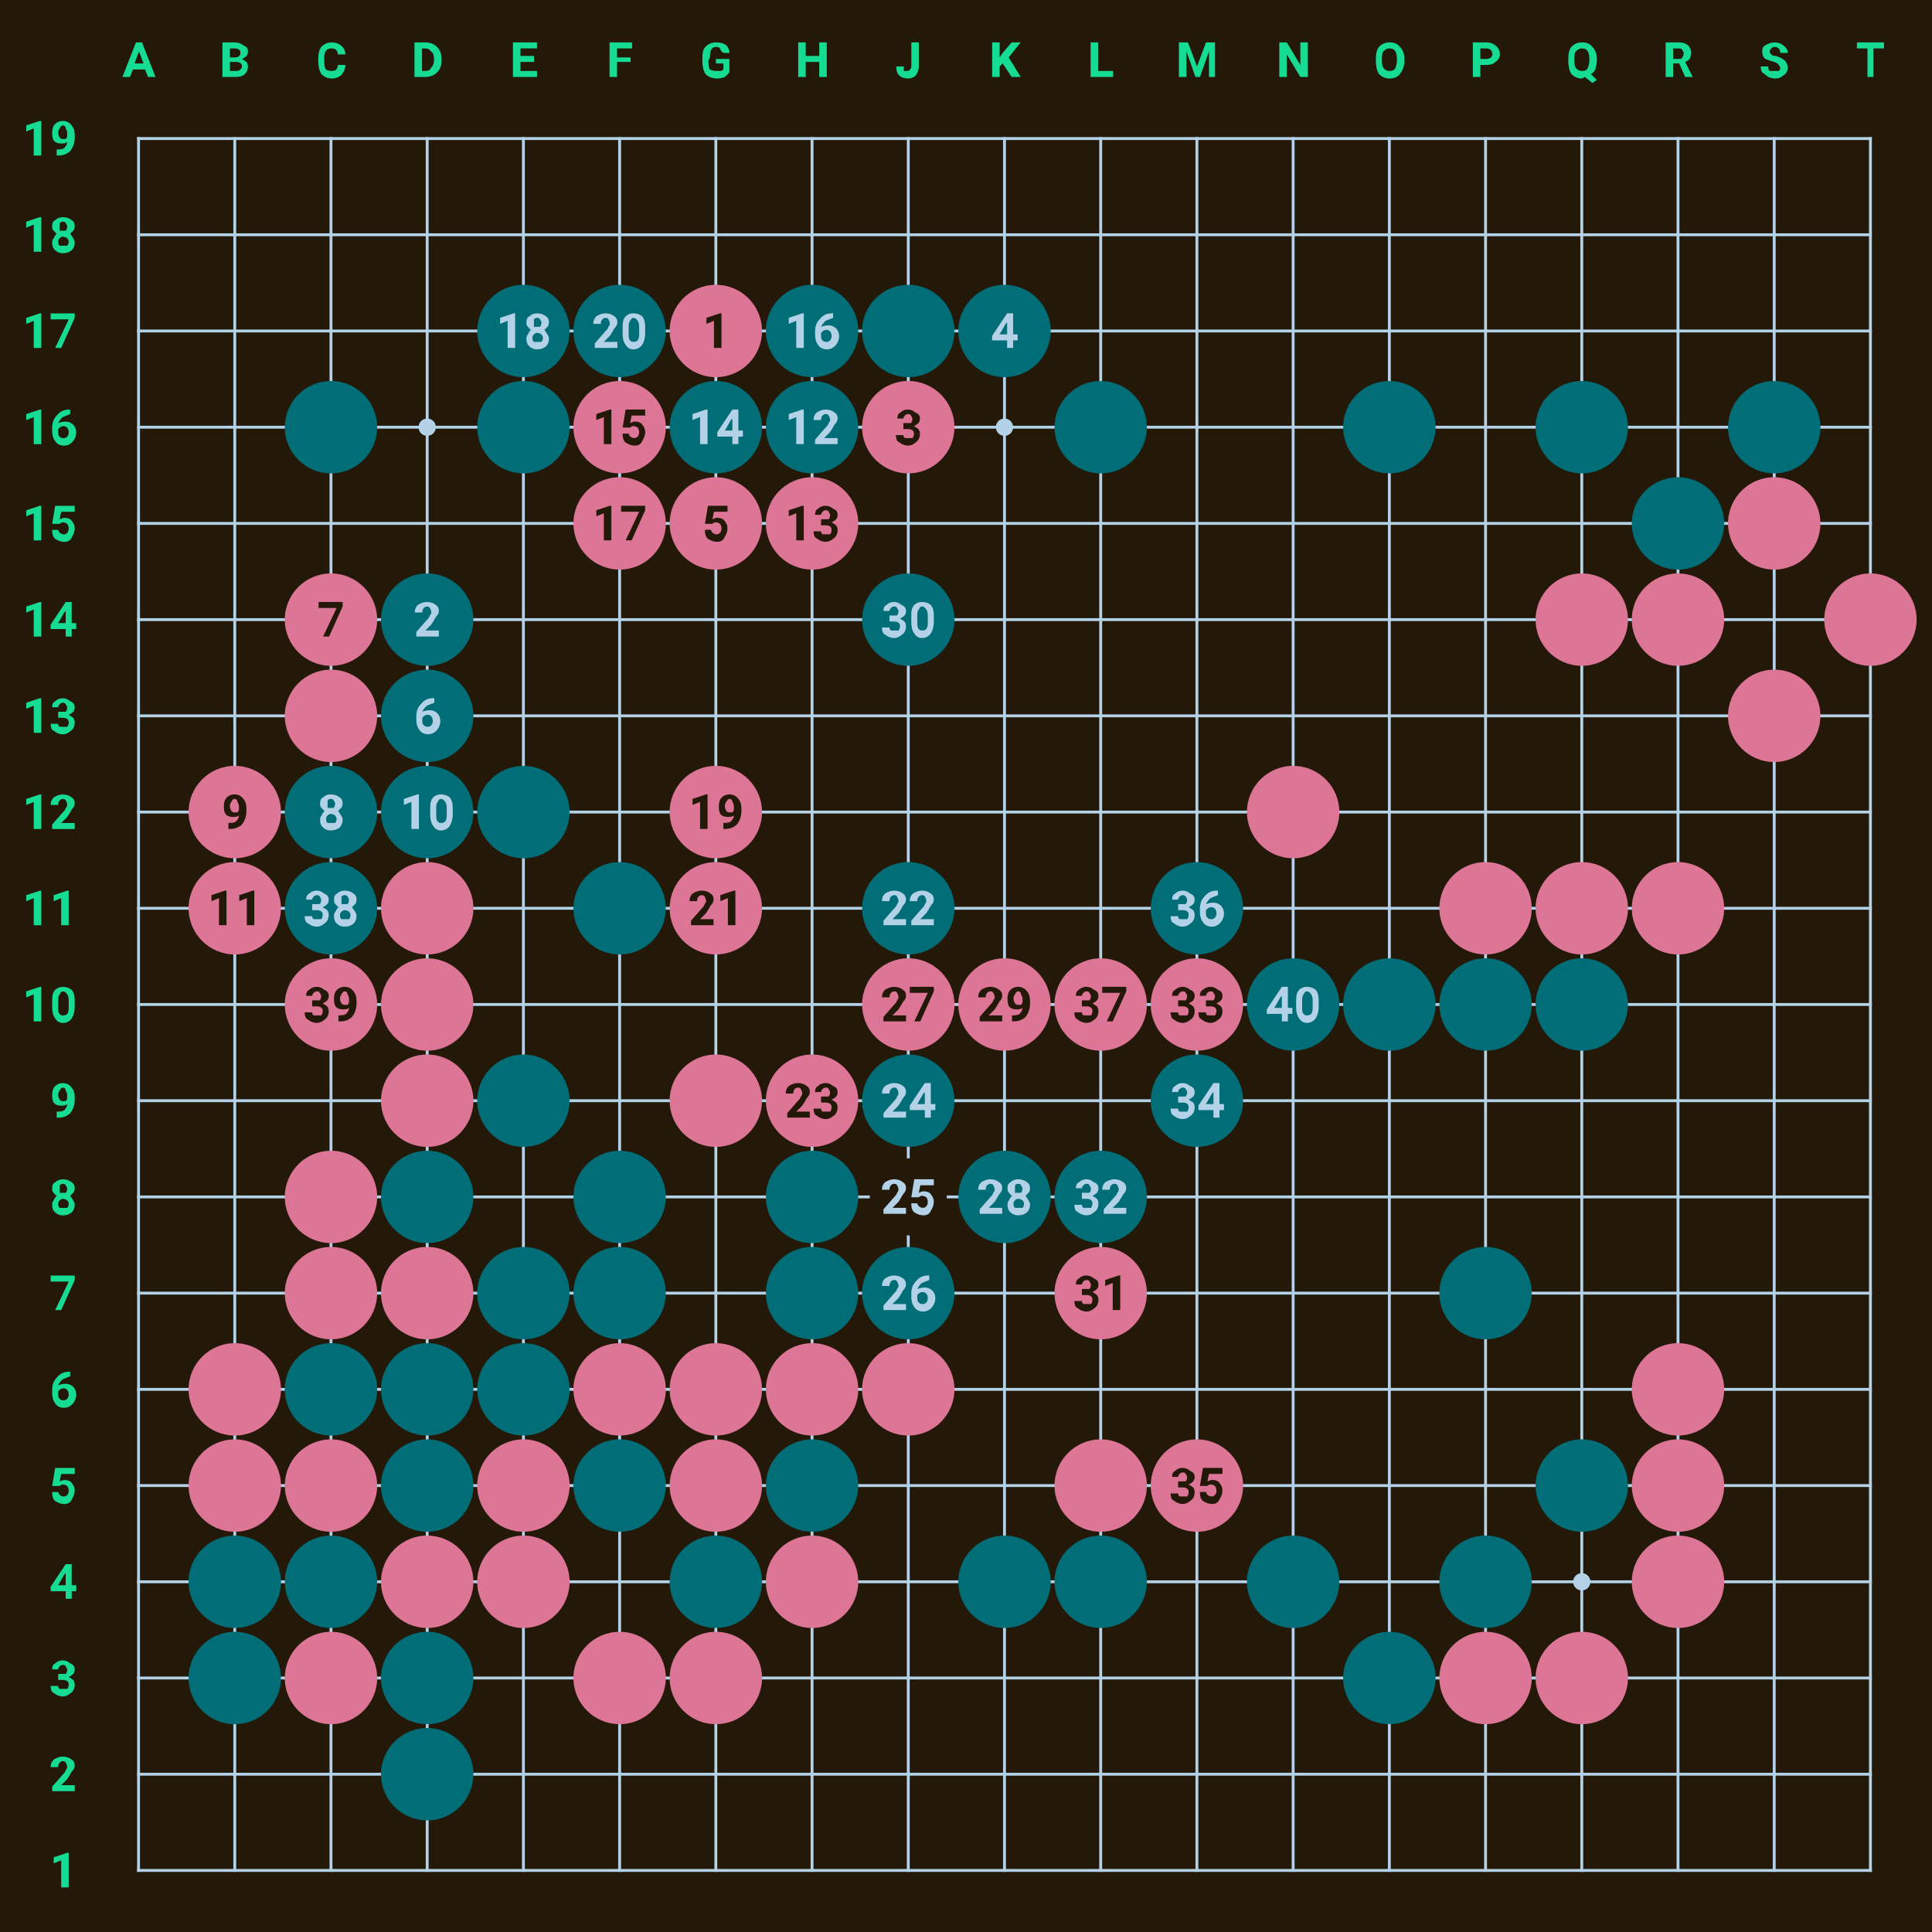
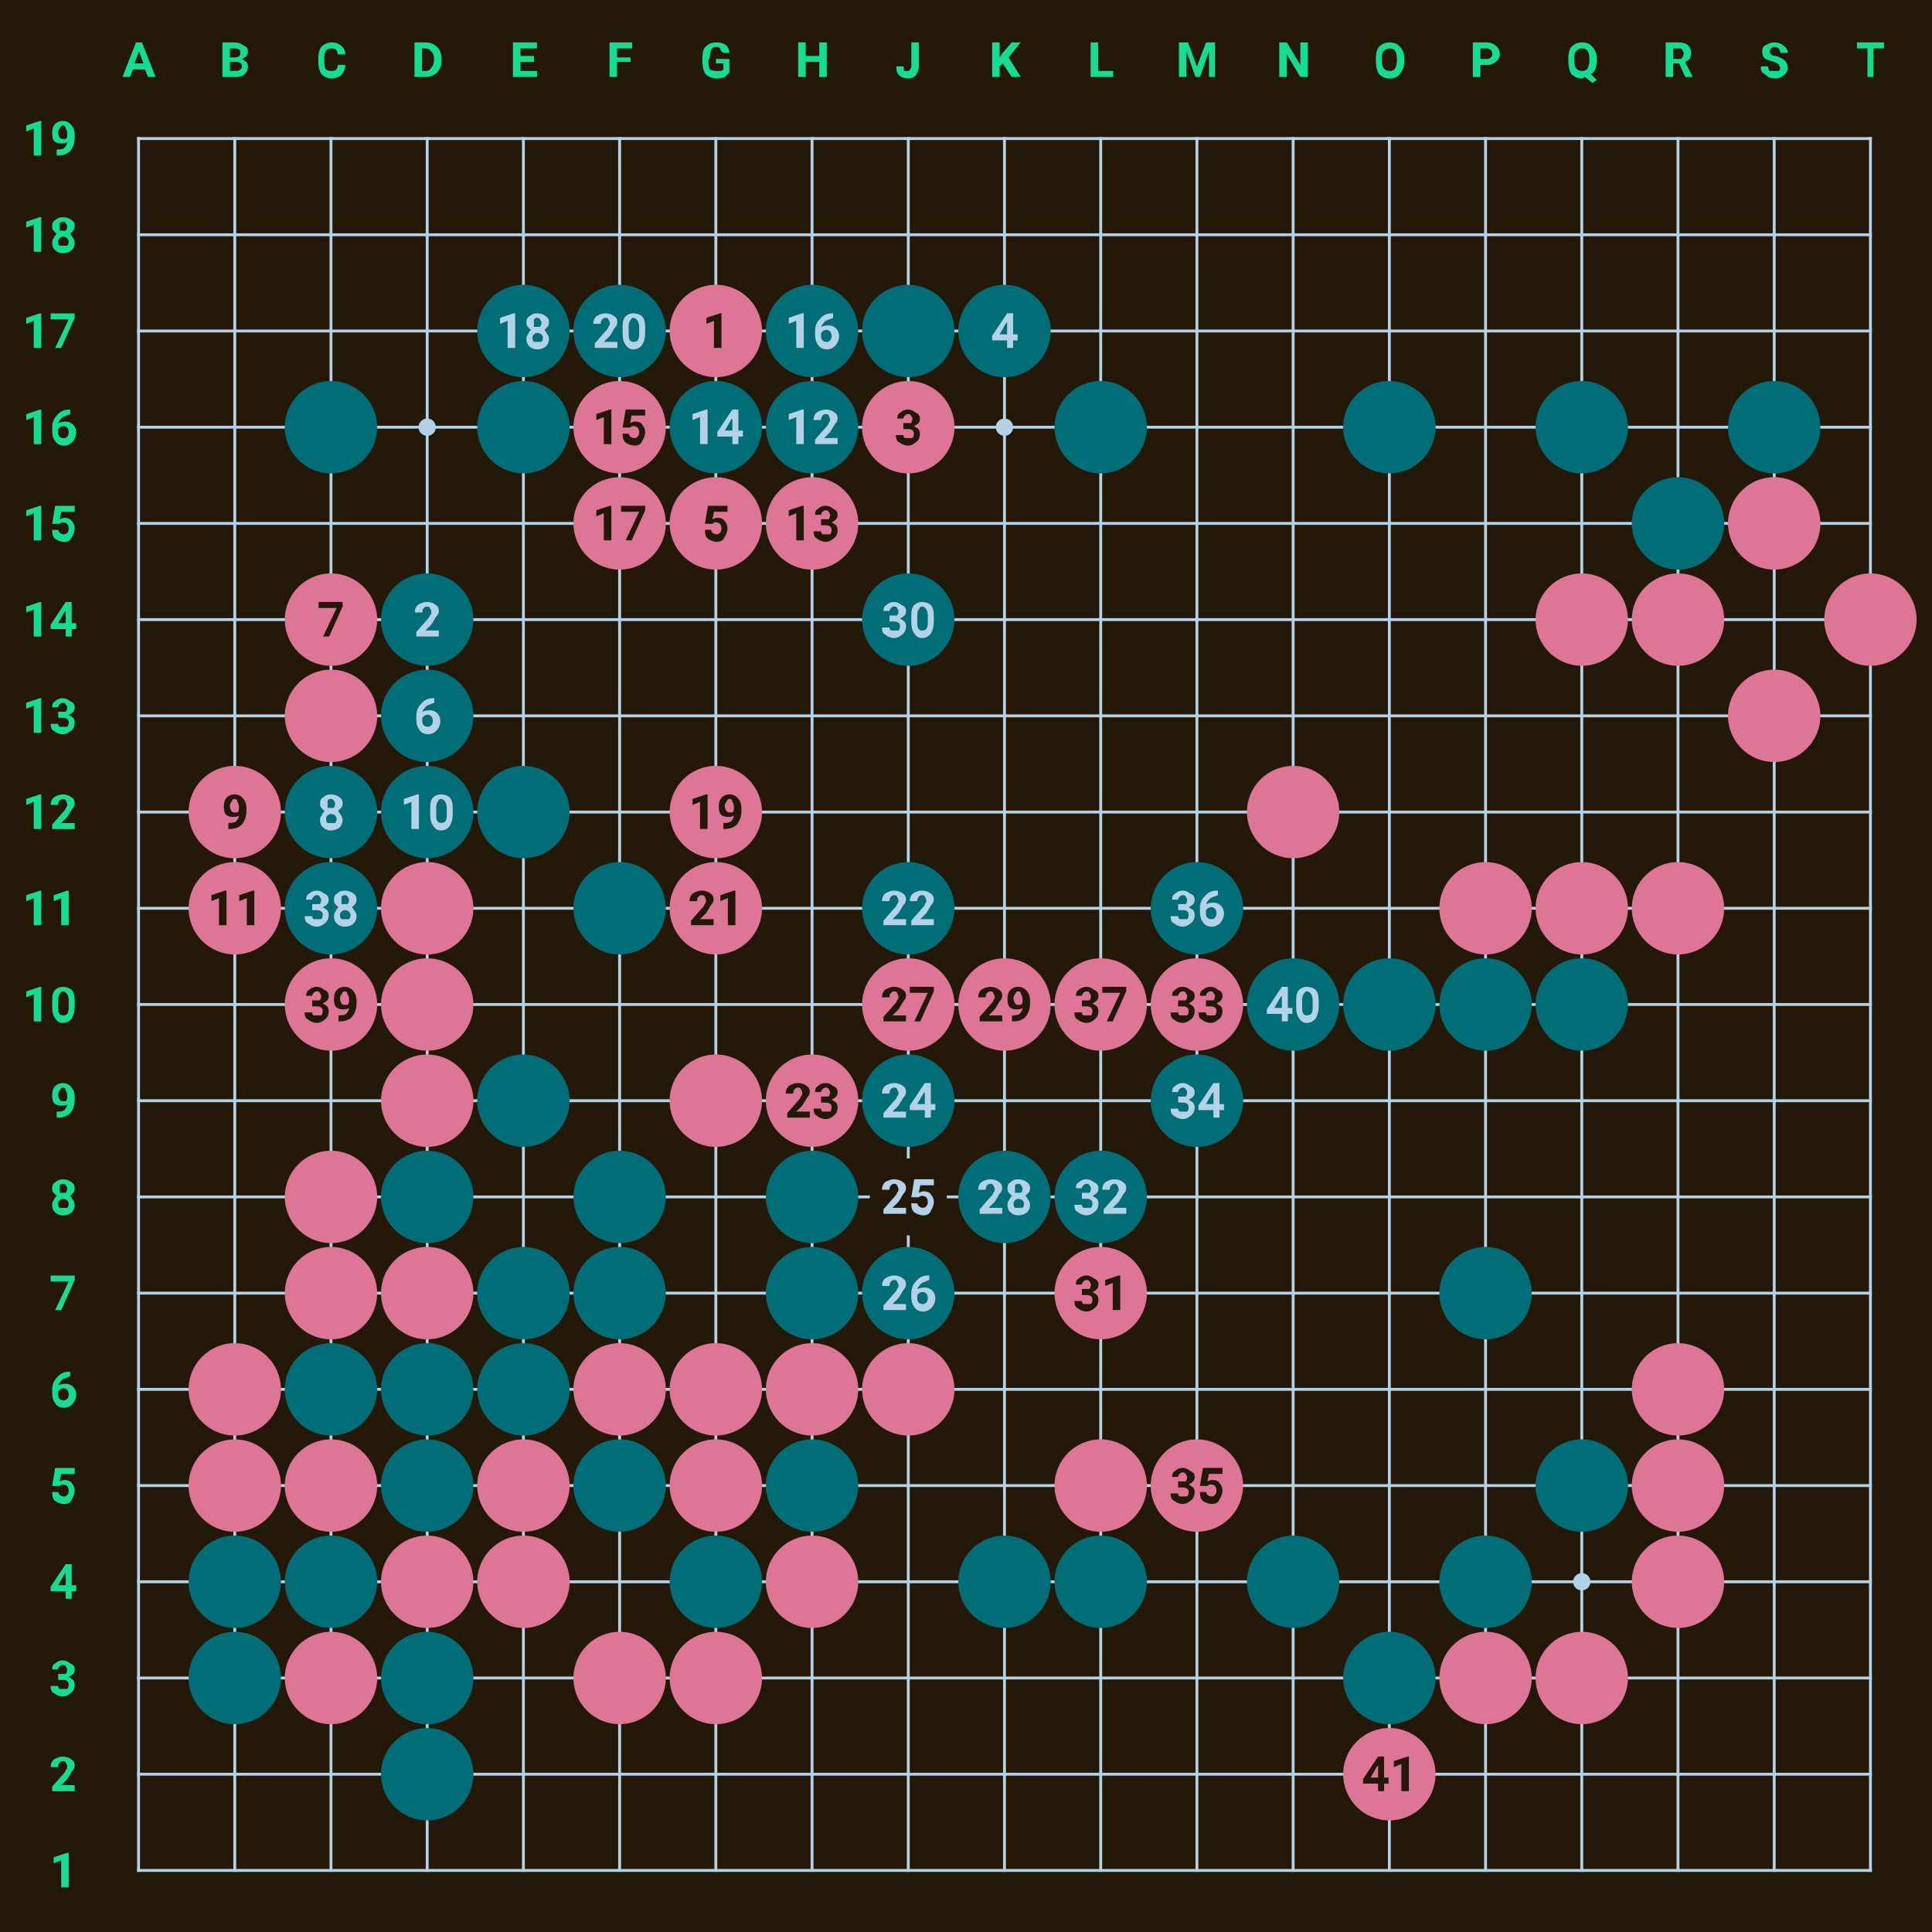
<svg xmlns="http://www.w3.org/2000/svg" font-family="Roboto" font-size="0.5" font-weight="700" viewBox="0 0 800 800" width="800">
  <defs>
    <clipPath id="board-clip">
      <rect height="19" width="19" x="-0.5" y="-0.5" />
    </clipPath>
    <marker id="linehead" markerHeight="4" markerWidth="4" refX="2" refY="2">
      <circle cx="2" cy="2" r="2" />
    </marker>
    <marker id="arrowhead" markerHeight="5" markerWidth="7" orient="auto" refX="7" refY="2.5">
      <polygon points="0 0, 7 2.5, 0 5" />
    </marker>
  </defs>
  <rect fill="#241909" height="100%" width="100%" x="0" y="0" />
  <g id="diagram" transform="scale(39.84064, 39.84064)">
    <g id="board-view" transform="translate(1.44, 1.44)">
      <g clip-path="url(#board-clip)" id="goban">
        <g id="lines" stroke="#B4D2E7" stroke-linecap="square" stroke-width="0.03">
          <line x1="0" x2="0" y1="0" y2="18" />
          <line x1="1" x2="1" y1="0" y2="18" />
          <line x1="2" x2="2" y1="0" y2="18" />
          <line x1="3" x2="3" y1="0" y2="18" />
          <line x1="4" x2="4" y1="0" y2="18" />
          <line x1="5" x2="5" y1="0" y2="18" />
          <line x1="6" x2="6" y1="0" y2="18" />
          <line x1="7" x2="7" y1="0" y2="18" />
          <line x1="8" x2="8" y1="0" y2="18" />
          <line x1="9" x2="9" y1="0" y2="18" />
          <line x1="10" x2="10" y1="0" y2="18" />
          <line x1="11" x2="11" y1="0" y2="18" />
          <line x1="12" x2="12" y1="0" y2="18" />
          <line x1="13" x2="13" y1="0" y2="18" />
          <line x1="14" x2="14" y1="0" y2="18" />
          <line x1="15" x2="15" y1="0" y2="18" />
          <line x1="16" x2="16" y1="0" y2="18" />
          <line x1="17" x2="17" y1="0" y2="18" />
          <line x1="18" x2="18" y1="0" y2="18" />
          <line x1="0" x2="18" y1="0" y2="0" />
          <line x1="0" x2="18" y1="1" y2="1" />
          <line x1="0" x2="18" y1="2" y2="2" />
          <line x1="0" x2="18" y1="3" y2="3" />
          <line x1="0" x2="18" y1="4" y2="4" />
          <line x1="0" x2="18" y1="5" y2="5" />
          <line x1="0" x2="18" y1="6" y2="6" />
          <line x1="0" x2="18" y1="7" y2="7" />
          <line x1="0" x2="18" y1="8" y2="8" />
          <line x1="0" x2="18" y1="9" y2="9" />
          <line x1="0" x2="18" y1="10" y2="10" />
          <line x1="0" x2="18" y1="11" y2="11" />
          <line x1="0" x2="18" y1="12" y2="12" />
          <line x1="0" x2="18" y1="13" y2="13" />
          <line x1="0" x2="18" y1="14" y2="14" />
          <line x1="0" x2="18" y1="15" y2="15" />
          <line x1="0" x2="18" y1="16" y2="16" />
          <line x1="0" x2="18" y1="17" y2="17" />
          <line x1="0" x2="18" y1="18" y2="18" />
          <g fill="#B4D2E7" id="hoshi" stroke="none">
            <circle cx="3" cy="3" r="0.09" />
            <circle cx="3" cy="9" r="0.09" />
            <circle cx="3" cy="15" r="0.09" />
            <circle cx="9" cy="3" r="0.09" />
            <circle cx="9" cy="9" r="0.09" />
            <circle cx="9" cy="15" r="0.09" />
            <circle cx="15" cy="3" r="0.09" />
            <circle cx="15" cy="9" r="0.09" />
            <circle cx="15" cy="15" r="0.09" />
          </g>
        </g>
        <g id="stones" stroke="none">
          <circle cx="4" cy="2" fill="#006D77" r="0.48" />
          <circle cx="5" cy="2" fill="#006D77" r="0.48" />
          <circle cx="6" cy="2" fill="#DD7596" r="0.48" />
          <circle cx="7" cy="2" fill="#006D77" r="0.48" />
          <circle cx="8" cy="2" fill="#006D77" r="0.48" />
          <circle cx="9" cy="2" fill="#006D77" r="0.48" />
          <circle cx="2" cy="3" fill="#006D77" r="0.48" />
          <circle cx="4" cy="3" fill="#006D77" r="0.48" />
          <circle cx="5" cy="3" fill="#DD7596" r="0.48" />
          <circle cx="6" cy="3" fill="#006D77" r="0.48" />
          <circle cx="7" cy="3" fill="#006D77" r="0.48" />
          <circle cx="8" cy="3" fill="#DD7596" r="0.48" />
          <circle cx="10" cy="3" fill="#006D77" r="0.48" />
          <circle cx="13" cy="3" fill="#006D77" r="0.48" />
          <circle cx="15" cy="3" fill="#006D77" r="0.48" />
          <circle cx="17" cy="3" fill="#006D77" r="0.48" />
          <circle cx="5" cy="4" fill="#DD7596" r="0.48" />
          <circle cx="6" cy="4" fill="#DD7596" r="0.48" />
          <circle cx="7" cy="4" fill="#DD7596" r="0.48" />
          <circle cx="16" cy="4" fill="#006D77" r="0.48" />
          <circle cx="17" cy="4" fill="#DD7596" r="0.48" />
          <circle cx="2" cy="5" fill="#DD7596" r="0.48" />
          <circle cx="3" cy="5" fill="#006D77" r="0.48" />
          <circle cx="8" cy="5" fill="#006D77" r="0.48" />
          <circle cx="15" cy="5" fill="#DD7596" r="0.48" />
          <circle cx="16" cy="5" fill="#DD7596" r="0.48" />
          <circle cx="18" cy="5" fill="#DD7596" r="0.48" />
          <circle cx="2" cy="6" fill="#DD7596" r="0.48" />
          <circle cx="3" cy="6" fill="#006D77" r="0.48" />
          <circle cx="17" cy="6" fill="#DD7596" r="0.48" />
          <circle cx="1" cy="7" fill="#DD7596" r="0.48" />
          <circle cx="2" cy="7" fill="#006D77" r="0.48" />
          <circle cx="3" cy="7" fill="#006D77" r="0.48" />
          <circle cx="4" cy="7" fill="#006D77" r="0.48" />
          <circle cx="6" cy="7" fill="#DD7596" r="0.48" />
          <circle cx="12" cy="7" fill="#DD7596" r="0.48" />
          <circle cx="1" cy="8" fill="#DD7596" r="0.48" />
          <circle cx="2" cy="8" fill="#006D77" r="0.48" />
          <circle cx="3" cy="8" fill="#DD7596" r="0.48" />
          <circle cx="5" cy="8" fill="#006D77" r="0.48" />
          <circle cx="6" cy="8" fill="#DD7596" r="0.48" />
          <circle cx="8" cy="8" fill="#006D77" r="0.48" />
          <circle cx="11" cy="8" fill="#006D77" r="0.48" />
          <circle cx="14" cy="8" fill="#DD7596" r="0.48" />
          <circle cx="15" cy="8" fill="#DD7596" r="0.48" />
          <circle cx="16" cy="8" fill="#DD7596" r="0.48" />
          <circle cx="2" cy="9" fill="#DD7596" r="0.48" />
          <circle cx="3" cy="9" fill="#DD7596" r="0.48" />
          <circle cx="8" cy="9" fill="#DD7596" r="0.48" />
          <circle cx="9" cy="9" fill="#DD7596" r="0.48" />
          <circle cx="10" cy="9" fill="#DD7596" r="0.48" />
          <circle cx="11" cy="9" fill="#DD7596" r="0.48" />
          <circle cx="12" cy="9" fill="#006D77" r="0.48" />
          <circle cx="13" cy="9" fill="#006D77" r="0.48" />
          <circle cx="14" cy="9" fill="#006D77" r="0.48" />
          <circle cx="15" cy="9" fill="#006D77" r="0.48" />
          <circle cx="3" cy="10" fill="#DD7596" r="0.48" />
          <circle cx="4" cy="10" fill="#006D77" r="0.48" />
          <circle cx="6" cy="10" fill="#DD7596" r="0.48" />
          <circle cx="7" cy="10" fill="#DD7596" r="0.48" />
          <circle cx="8" cy="10" fill="#006D77" r="0.48" />
          <circle cx="11" cy="10" fill="#006D77" r="0.48" />
          <circle cx="2" cy="11" fill="#DD7596" r="0.48" />
          <circle cx="3" cy="11" fill="#006D77" r="0.48" />
          <circle cx="5" cy="11" fill="#006D77" r="0.48" />
          <circle cx="7" cy="11" fill="#006D77" r="0.48" />
          <circle cx="9" cy="11" fill="#006D77" r="0.48" />
          <circle cx="10" cy="11" fill="#006D77" r="0.48" />
          <circle cx="2" cy="12" fill="#DD7596" r="0.48" />
          <circle cx="3" cy="12" fill="#DD7596" r="0.48" />
          <circle cx="4" cy="12" fill="#006D77" r="0.48" />
          <circle cx="5" cy="12" fill="#006D77" r="0.48" />
          <circle cx="7" cy="12" fill="#006D77" r="0.48" />
          <circle cx="8" cy="12" fill="#006D77" r="0.48" />
          <circle cx="10" cy="12" fill="#DD7596" r="0.48" />
          <circle cx="14" cy="12" fill="#006D77" r="0.48" />
          <circle cx="1" cy="13" fill="#DD7596" r="0.48" />
          <circle cx="2" cy="13" fill="#006D77" r="0.48" />
          <circle cx="3" cy="13" fill="#006D77" r="0.48" />
          <circle cx="4" cy="13" fill="#006D77" r="0.48" />
          <circle cx="5" cy="13" fill="#DD7596" r="0.48" />
          <circle cx="6" cy="13" fill="#DD7596" r="0.48" />
          <circle cx="7" cy="13" fill="#DD7596" r="0.48" />
          <circle cx="8" cy="13" fill="#DD7596" r="0.48" />
          <circle cx="16" cy="13" fill="#DD7596" r="0.48" />
          <circle cx="1" cy="14" fill="#DD7596" r="0.48" />
          <circle cx="2" cy="14" fill="#DD7596" r="0.48" />
          <circle cx="3" cy="14" fill="#006D77" r="0.48" />
          <circle cx="4" cy="14" fill="#DD7596" r="0.48" />
          <circle cx="5" cy="14" fill="#006D77" r="0.48" />
          <circle cx="6" cy="14" fill="#DD7596" r="0.48" />
          <circle cx="7" cy="14" fill="#006D77" r="0.48" />
          <circle cx="10" cy="14" fill="#DD7596" r="0.48" />
          <circle cx="11" cy="14" fill="#DD7596" r="0.48" />
          <circle cx="15" cy="14" fill="#006D77" r="0.48" />
          <circle cx="16" cy="14" fill="#DD7596" r="0.48" />
          <circle cx="1" cy="15" fill="#006D77" r="0.48" />
          <circle cx="2" cy="15" fill="#006D77" r="0.48" />
          <circle cx="3" cy="15" fill="#DD7596" r="0.48" />
          <circle cx="4" cy="15" fill="#DD7596" r="0.48" />
          <circle cx="6" cy="15" fill="#006D77" r="0.48" />
          <circle cx="7" cy="15" fill="#DD7596" r="0.48" />
          <circle cx="9" cy="15" fill="#006D77" r="0.48" />
          <circle cx="10" cy="15" fill="#006D77" r="0.48" />
          <circle cx="12" cy="15" fill="#006D77" r="0.48" />
          <circle cx="14" cy="15" fill="#006D77" r="0.48" />
          <circle cx="16" cy="15" fill="#DD7596" r="0.48" />
          <circle cx="1" cy="16" fill="#006D77" r="0.48" />
          <circle cx="2" cy="16" fill="#DD7596" r="0.48" />
          <circle cx="3" cy="16" fill="#006D77" r="0.48" />
          <circle cx="5" cy="16" fill="#DD7596" r="0.48" />
          <circle cx="6" cy="16" fill="#DD7596" r="0.48" />
          <circle cx="13" cy="16" fill="#006D77" r="0.48" />
          <circle cx="14" cy="16" fill="#DD7596" r="0.48" />
          <circle cx="15" cy="16" fill="#DD7596" r="0.48" />
          <circle cx="3" cy="17" fill="#006D77" r="0.48" />
+           <circle cx="13" cy="17" fill="#DD7596" r="0.48" />
        </g>
        <g id="move-numbers" text-anchor="middle">
          <g>
            <text dy="0.35em" fill="#241909" x="6" y="2">1</text>
          </g>
          <g>
            <text dy="0.35em" fill="#B4D2E7" x="3" y="5">2</text>
          </g>
          <g>
            <text dy="0.35em" fill="#241909" x="8" y="3">3</text>
          </g>
          <g>
            <text dy="0.35em" fill="#B4D2E7" x="9" y="2">4</text>
          </g>
          <g>
            <text dy="0.35em" fill="#241909" x="6" y="4">5</text>
          </g>
          <g>
            <text dy="0.35em" fill="#B4D2E7" x="3" y="6">6</text>
          </g>
          <g>
            <text dy="0.35em" fill="#241909" x="2" y="5">7</text>
          </g>
          <g>
            <text dy="0.35em" fill="#B4D2E7" x="2" y="7">8</text>
          </g>
          <g>
            <text dy="0.35em" fill="#241909" x="1" y="7">9</text>
          </g>
          <g>
            <text dy="0.35em" fill="#B4D2E7" x="3" y="7">10</text>
          </g>
          <g>
            <text dy="0.35em" fill="#241909" x="1" y="8">11</text>
          </g>
          <g>
            <text dy="0.35em" fill="#B4D2E7" x="7" y="3">12</text>
          </g>
          <g>
            <text dy="0.35em" fill="#241909" x="7" y="4">13</text>
          </g>
          <g>
            <text dy="0.35em" fill="#B4D2E7" x="6" y="3">14</text>
          </g>
          <g>
            <text dy="0.35em" fill="#241909" x="5" y="3">15</text>
          </g>
          <g>
            <text dy="0.35em" fill="#B4D2E7" x="7" y="2">16</text>
          </g>
          <g>
            <text dy="0.35em" fill="#241909" x="5" y="4">17</text>
          </g>
          <g>
            <text dy="0.35em" fill="#B4D2E7" x="4" y="2">18</text>
          </g>
          <g>
            <text dy="0.35em" fill="#241909" x="6" y="7">19</text>
          </g>
          <g>
            <text dy="0.35em" fill="#B4D2E7" x="5" y="2">20</text>
          </g>
          <g>
            <text dy="0.35em" fill="#241909" x="6" y="8">21</text>
          </g>
          <g>
            <text dy="0.35em" fill="#B4D2E7" x="8" y="8">22</text>
          </g>
          <g>
            <text dy="0.35em" fill="#241909" x="7" y="10">23</text>
          </g>
          <g>
            <text dy="0.35em" fill="#B4D2E7" x="8" y="10">24</text>
          </g>
          <g>
            <rect fill="#241909" height="0.8" width="0.8" x="7.6" y="10.6" />
            <text dy="0.35em" fill="#B4D2E7" x="8" y="11">25</text>
          </g>
          <g>
            <text dy="0.35em" fill="#B4D2E7" x="8" y="12">26</text>
          </g>
          <g>
            <text dy="0.35em" fill="#241909" x="8" y="9">27</text>
          </g>
          <g>
            <text dy="0.35em" fill="#B4D2E7" x="9" y="11">28</text>
          </g>
          <g>
            <text dy="0.35em" fill="#241909" x="9" y="9">29</text>
          </g>
          <g>
            <text dy="0.35em" fill="#B4D2E7" x="8" y="5">30</text>
          </g>
          <g>
            <text dy="0.35em" fill="#241909" x="10" y="12">31</text>
          </g>
          <g>
            <text dy="0.35em" fill="#B4D2E7" x="10" y="11">32</text>
          </g>
          <g>
            <text dy="0.35em" fill="#241909" x="11" y="9">33</text>
          </g>
          <g>
            <text dy="0.35em" fill="#B4D2E7" x="11" y="10">34</text>
          </g>
          <g>
            <text dy="0.35em" fill="#241909" x="11" y="14">35</text>
          </g>
          <g>
            <text dy="0.35em" fill="#B4D2E7" x="11" y="8">36</text>
          </g>
          <g>
            <text dy="0.35em" fill="#241909" x="10" y="9">37</text>
          </g>
          <g>
            <text dy="0.35em" fill="#B4D2E7" x="2" y="8">38</text>
          </g>
          <g>
            <text dy="0.35em" fill="#241909" x="2" y="9">39</text>
          </g>
          <g>
            <text dy="0.35em" fill="#B4D2E7" x="12" y="9">40</text>
+           </g>
+           <g>
+             <text dy="0.35em" fill="#241909" x="13" y="17">41</text>
          </g>
        </g>
      </g>
    </g>
    <g fill="#16DB93" id="board-labels" transform="translate(0.8, 0.8)">
      <g text-anchor="middle">
        <text x="0.64" y="0.0">A</text>
        <text x="1.64" y="0.0">B</text>
        <text x="2.64" y="0.0">C</text>
        <text x="3.64" y="0.0">D</text>
        <text x="4.64" y="0.0">E</text>
        <text x="5.64" y="0.0">F</text>
        <text x="6.64" y="0.0">G</text>
        <text x="7.64" y="0.0">H</text>
        <text x="8.64" y="0.0">J</text>
        <text x="9.64" y="0.0">K</text>
        <text x="10.64" y="0.0">L</text>
        <text x="11.64" y="0.0">M</text>
        <text x="12.64" y="0.0">N</text>
        <text x="13.64" y="0.0">O</text>
        <text x="14.64" y="0.0">P</text>
        <text x="15.64" y="0.0">Q</text>
        <text x="16.64" y="0.0">R</text>
        <text x="17.64" y="0.0">S</text>
        <text x="18.64" y="0.0">T</text>
      </g>
      <g text-anchor="end">
        <text dy="0.35em" x="0.0" y="18.64">1</text>
        <text dy="0.35em" x="0.0" y="17.64">2</text>
        <text dy="0.35em" x="0.0" y="16.64">3</text>
        <text dy="0.35em" x="0.0" y="15.64">4</text>
        <text dy="0.35em" x="0.0" y="14.64">5</text>
        <text dy="0.35em" x="0.0" y="13.64">6</text>
        <text dy="0.35em" x="0.0" y="12.64">7</text>
        <text dy="0.35em" x="0.0" y="11.64">8</text>
        <text dy="0.35em" x="0.0" y="10.64">9</text>
        <text dy="0.35em" x="0.0" y="9.64">10</text>
        <text dy="0.35em" x="0.0" y="8.64">11</text>
        <text dy="0.35em" x="0.0" y="7.64">12</text>
        <text dy="0.35em" x="0.0" y="6.64">13</text>
        <text dy="0.35em" x="0.0" y="5.64">14</text>
        <text dy="0.35em" x="0.0" y="4.64">15</text>
        <text dy="0.35em" x="0.0" y="3.64">16</text>
        <text dy="0.35em" x="0.0" y="2.64">17</text>
        <text dy="0.35em" x="0.0" y="1.64">18</text>
        <text dy="0.35em" x="0.0" y="0.64">19</text>
      </g>
    </g>
  </g>
</svg>
